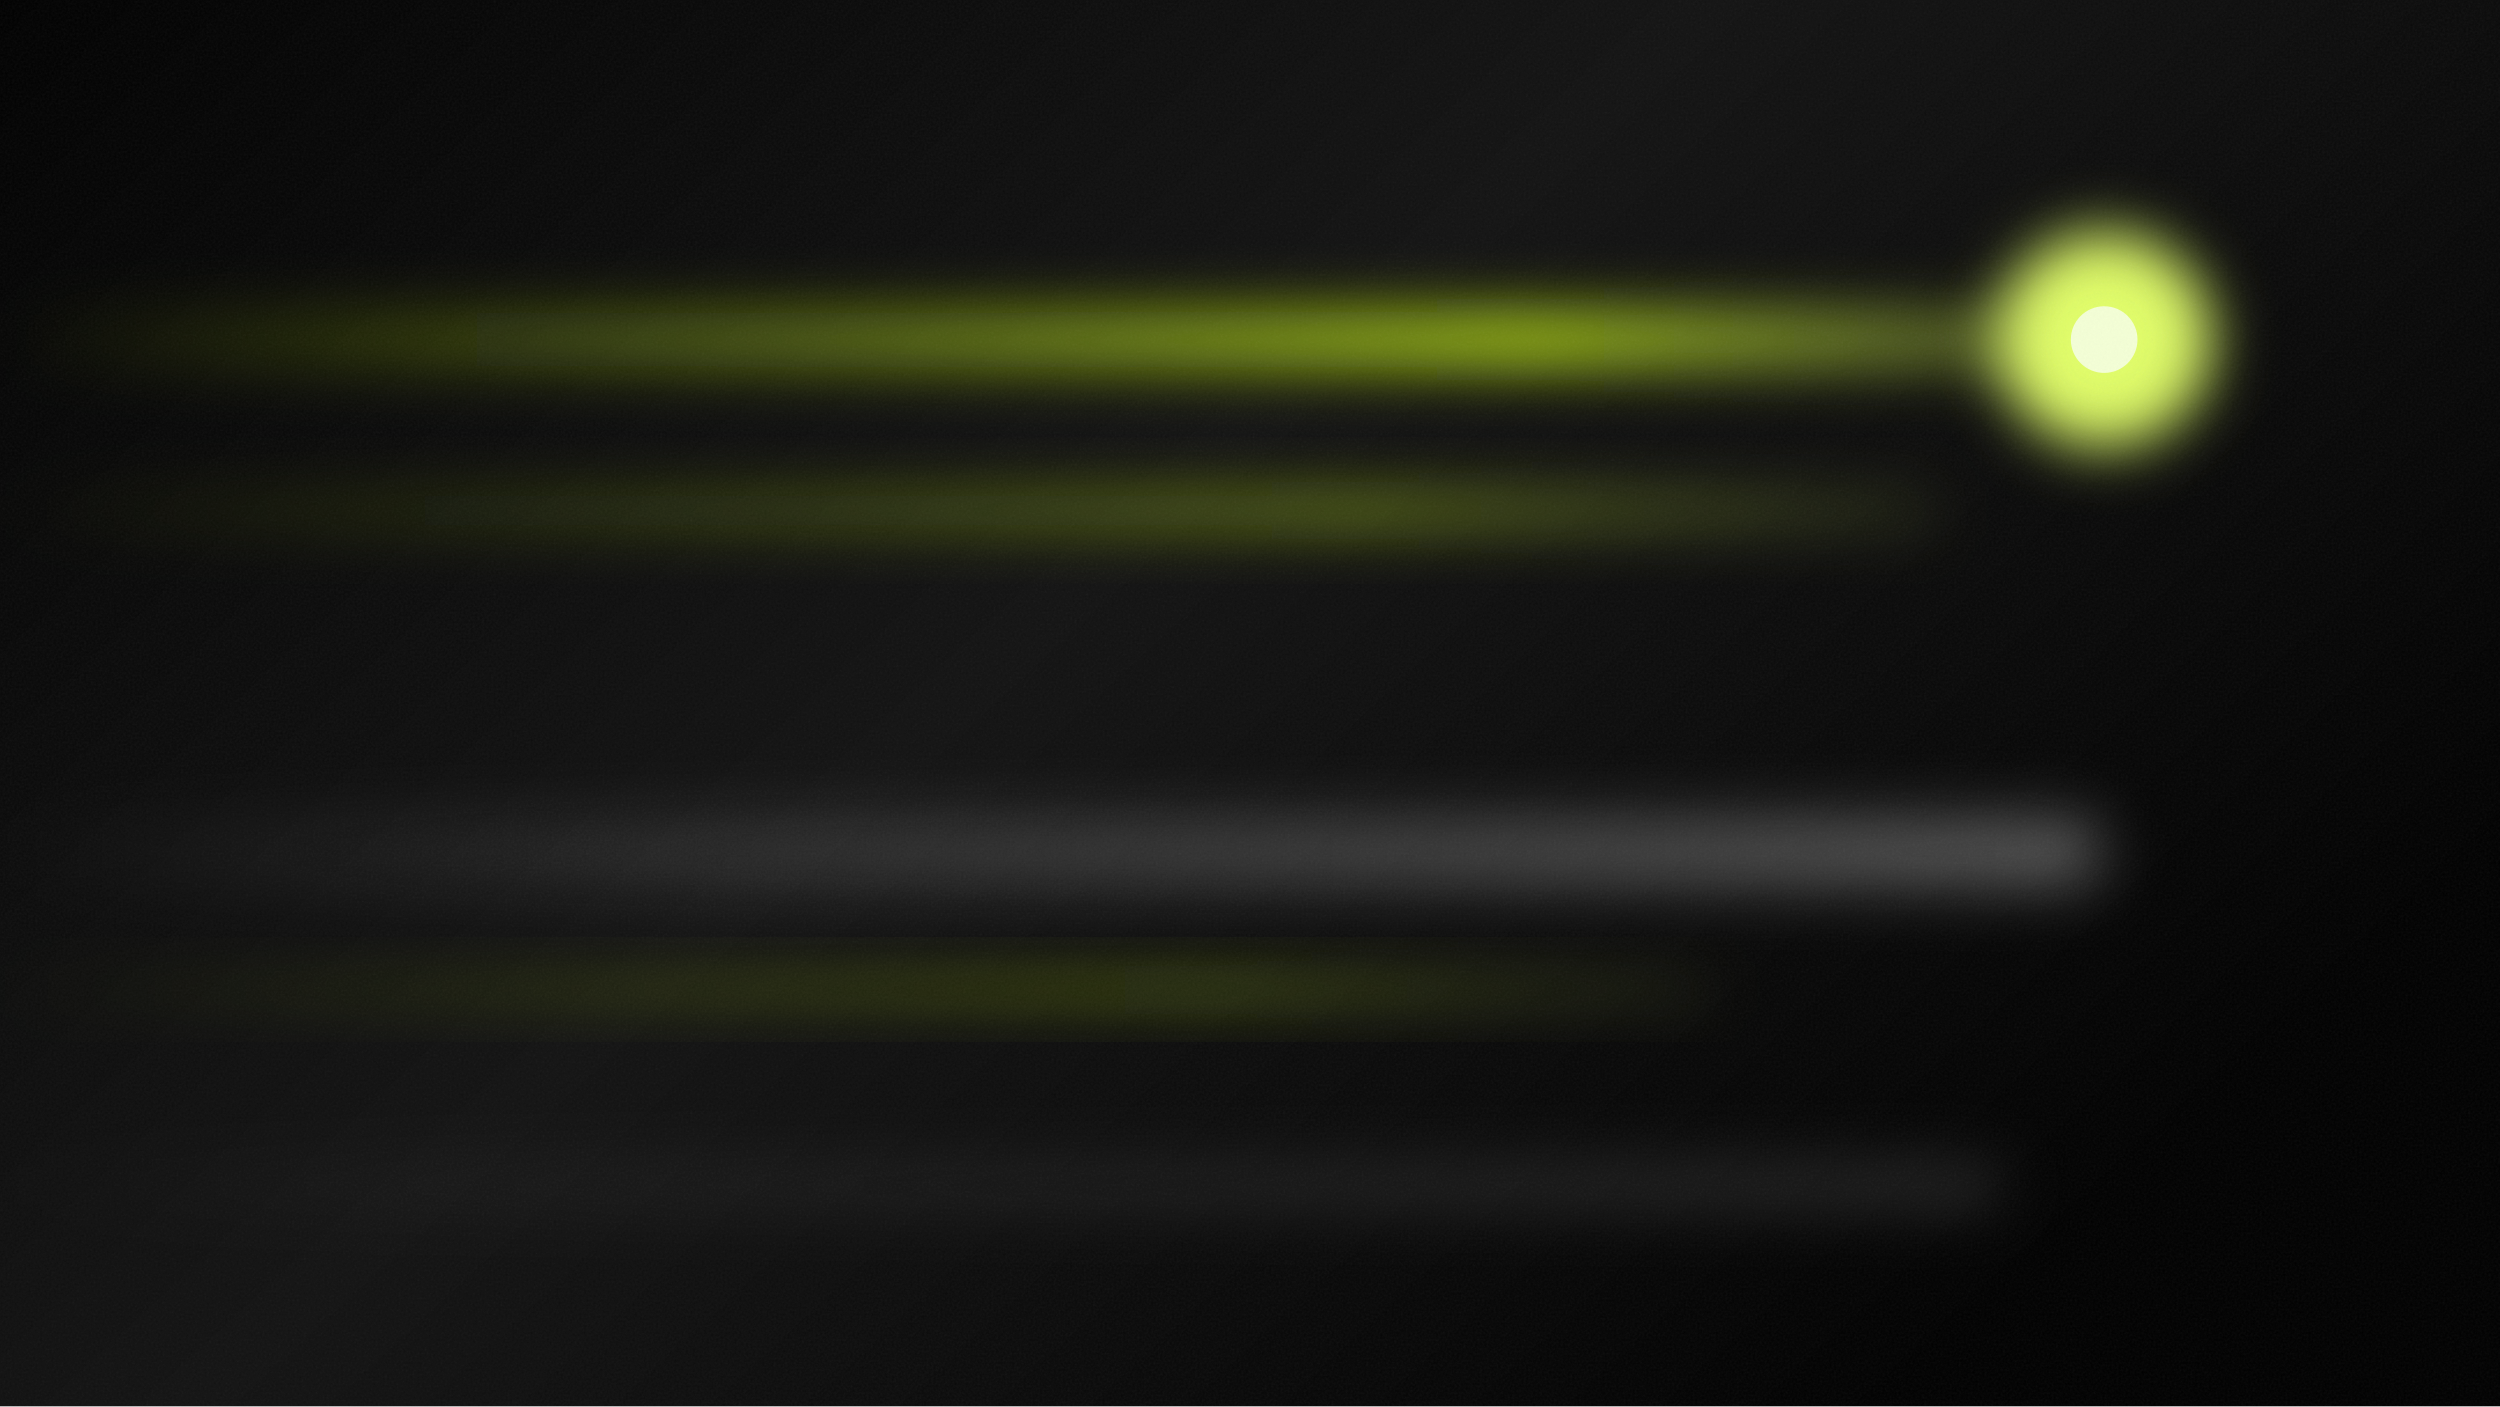
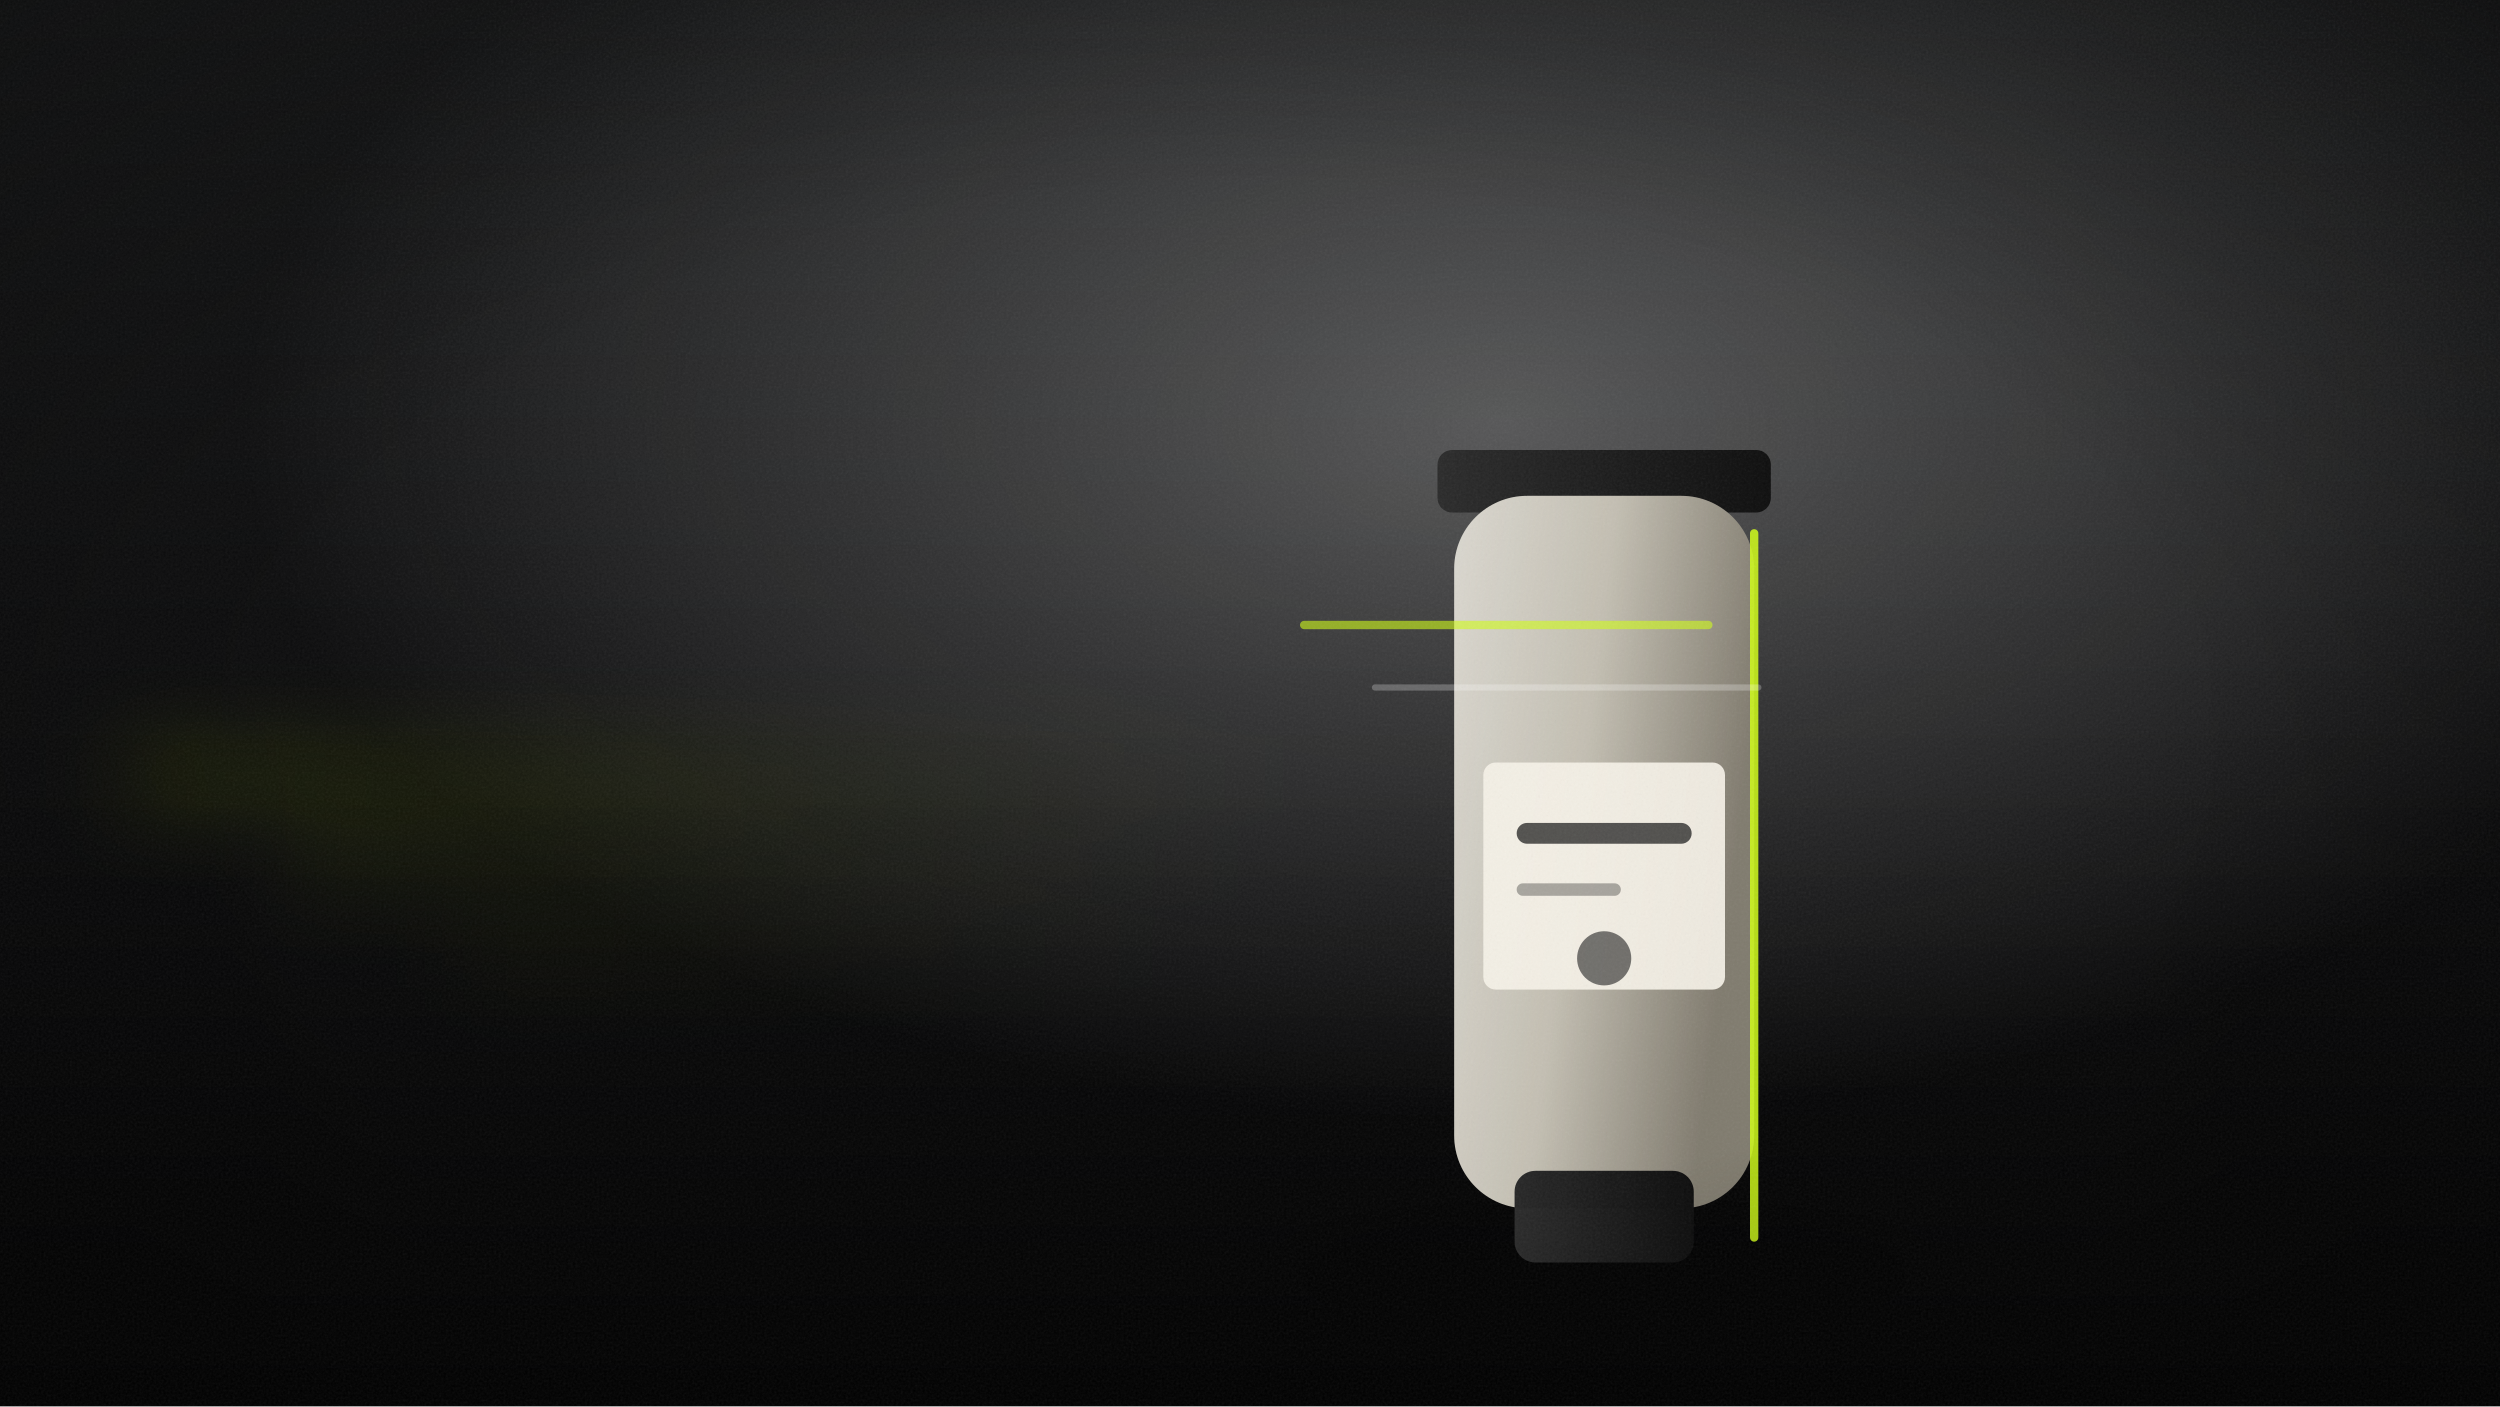
- <svg xmlns="http://www.w3.org/2000/svg" viewBox="0 0 1200 675" width="1200" height="675" role="img" aria-label="Motion streaks trailing a lime light source">
+ <svg xmlns="http://www.w3.org/2000/svg" viewBox="0 0 1200 675" width="1200" height="675" role="img" aria-label="Product shot with light streaks for motion">
  <defs>
-     <linearGradient id="base" x1="0" y1="0" x2="1" y2="0.6">
-       <stop offset="0" stop-color="#000000" />
-       <stop offset="0.5" stop-color="#121212" />
+     <linearGradient id="bg" x1="0" y1="0" x2="0" y2="1">
+       <stop offset="0" stop-color="#141516" />
+       <stop offset="0.5" stop-color="#0a0a0b" />
      <stop offset="1" stop-color="#000000" />
    </linearGradient>
    <linearGradient id="streak" x1="0" y1="0" x2="1" y2="0">
-       <stop offset="0" stop-color="#d1fe17" stop-opacity="0" />
-       <stop offset="0.7" stop-color="#d1fe17" stop-opacity="0.8" />
-       <stop offset="1" stop-color="#e1fe68" stop-opacity="0.2" />
+       <stop offset="0" stop-color="#d1fe17" stop-opacity="0.5" />
+       <stop offset="1" stop-color="#d1fe17" stop-opacity="0" />
    </linearGradient>
-     <linearGradient id="cool" x1="0" y1="0" x2="1" y2="0">
-       <stop offset="0" stop-color="#ededed" stop-opacity="0" />
-       <stop offset="1" stop-color="#ededed" stop-opacity="0.35" />
+     <linearGradient id="tube" x1="0" y1="0" x2="1" y2="0.3">
+       <stop offset="0" stop-color="#f2efe6" />
+       <stop offset="0.5" stop-color="#d8d3c5" />
+       <stop offset="1" stop-color="#8e887a" />
    </linearGradient>
-     <filter id="blur" x="-40%" y="-200%" width="180%" height="500%">
-       <feGaussianBlur stdDeviation="14" />
+     <linearGradient id="cap" x1="0" y1="0" x2="1" y2="0">
+       <stop offset="0" stop-color="#2a2a2a" />
+       <stop offset="1" stop-color="#0d0d0d" />
+     </linearGradient>
+     <radialGradient id="key" cx="0.6" cy="0.3" r="0.5">
+       <stop offset="0" stop-color="#ffffff" stop-opacity="0.3" />
+       <stop offset="1" stop-color="#ffffff" stop-opacity="0" />
+     </radialGradient>
+     <radialGradient id="vig" cx="0.5" cy="0.5" r="0.74">
+       <stop offset="0.5" stop-color="#000000" stop-opacity="0" />
+       <stop offset="1" stop-color="#000000" stop-opacity="0.44" />
+     </radialGradient>
+     <filter id="soft" x="-60%" y="-60%" width="220%" height="220%">
+       <feGaussianBlur stdDeviation="22" />
    </filter>
    <filter id="grain" x="0" y="0" width="100%" height="100%">
-       <feTurbulence type="fractalNoise" baseFrequency="0.9" numOctaves="2" stitchTiles="stitch" />
+       <feTurbulence type="fractalNoise" baseFrequency="0.87" numOctaves="2" stitchTiles="stitch" />
      <feColorMatrix type="saturate" values="0" />
      <feComponentTransfer>
-         <feFuncA type="linear" slope="0.06" />
+         <feFuncA type="linear" slope="0.075" />
      </feComponentTransfer>
    </filter>
+     <linearGradient id="t1" x1="0" y1="0" x2="1" y2="0.3">
+       <stop offset="0" stop-color="#f2efe6" />
+       <stop offset="0.5" stop-color="#d8d3c5" />
+       <stop offset="1" stop-color="#8e887a" />
+     </linearGradient>
+     <linearGradient id="t2" x1="0" y1="0" x2="1" y2="0">
+       <stop offset="0" stop-color="#2a2a2a" />
+       <stop offset="1" stop-color="#0d0d0d" />
+     </linearGradient>
+     <linearGradient id="j1" x1="0" y1="0" x2="1" y2="0.4">
+       <stop offset="0" stop-color="#f4f1e8" />
+       <stop offset="0.5" stop-color="#ded8ca" />
+       <stop offset="1" stop-color="#a49d8d" />
+     </linearGradient>
+     <linearGradient id="l1" x1="0" y1="0" x2="1" y2="0.4">
+       <stop offset="0" stop-color="#242424" />
+       <stop offset="1" stop-color="#0d0d0d" />
+     </linearGradient>
+     <linearGradient id="b1" x1="0" y1="0" x2="1" y2="0.3">
+       <stop offset="0" stop-color="#f7f4ec" />
+       <stop offset="0.5" stop-color="#ded8c9" />
+       <stop offset="1" stop-color="#a49b88" />
+     </linearGradient>
+     <linearGradient id="p1" x1="0" y1="0" x2="1" y2="0.4">
+       <stop offset="0" stop-color="#2f2f2f" />
+       <stop offset="1" stop-color="#141414" />
+     </linearGradient>
  </defs>
-   <rect width="1200" height="675" fill="url(#base)" />
-   <rect y="150" width="1050" height="26" rx="13" fill="url(#streak)" filter="url(#blur)" />
-   <rect y="238" width="930" height="14" rx="7" fill="url(#streak)" opacity="0.7" filter="url(#blur)" />
-   <rect y="392" width="1010" height="34" rx="17" fill="url(#cool)" filter="url(#blur)" />
-   <rect y="470" width="820" height="10" rx="5" fill="url(#streak)" opacity="0.6" filter="url(#blur)" />
-   <rect y="560" width="960" height="18" rx="9" fill="url(#cool)" opacity="0.5" filter="url(#blur)" />
-   <circle cx="1010" cy="163" r="52" fill="#e1fe68" filter="url(#blur)" />
-   <circle cx="1010" cy="163" r="16" fill="#f4ffd6" />
+   <rect width="1200" height="675" fill="url(#bg)" />
+   <rect width="1200" height="675" fill="url(#key)" />
+   <g filter="url(#soft)">
+     <rect x="60" y="368" width="560" height="8" rx="4" fill="url(#streak)" />
+     <rect x="140" y="410" width="470" height="6" rx="3" fill="url(#streak)" opacity="0.7" />
+     <rect x="220" y="452" width="360" height="5" rx="3" fill="url(#streak)" opacity="0.45" />
+   </g>
+   <ellipse cx="770" cy="612" rx="176" ry="26" fill="#000000" fill-opacity="0.55" filter="url(#soft)" />
+   <rect x="690.0" y="216" width="160" height="30" rx="7" fill="url(#cap)" />
+   <rect x="698.0" y="238" width="144" height="342" rx="35" fill="url(#tube)" />
+   <rect x="727" y="562" width="86" height="44" rx="10" fill="url(#cap)" />
+   <rect x="698.0" y="238" width="144" height="342" rx="35" fill="#000000" fill-opacity="0.10" />
+   <rect x="712" y="366" width="116" height="109" rx="6" fill="#f6f2e8" fill-opacity="0.92" />
+   <rect x="728" y="395" width="84" height="10" rx="5" fill="#1c1c1c" fill-opacity="0.75" />
+   <rect x="728" y="424" width="50" height="6" rx="3" fill="#1c1c1c" fill-opacity="0.35" />
+   <circle cx="770" cy="460" r="13" fill="#1c1c1c" fill-opacity="0.6" />
+   <path d="M842 256 V594" stroke="#d1fe17" stroke-width="4" stroke-linecap="round" stroke-opacity="0.85" />
+   <path d="M626 300 H820" stroke="#d1fe17" stroke-opacity="0.6" stroke-width="4" stroke-linecap="round" />
+   <path d="M660 330 H844" stroke="#ffffff" stroke-opacity="0.25" stroke-width="3" stroke-linecap="round" />
+   <rect width="1200" height="675" fill="url(#vig)" />
  <rect width="1200" height="675" filter="url(#grain)" />
</svg>
